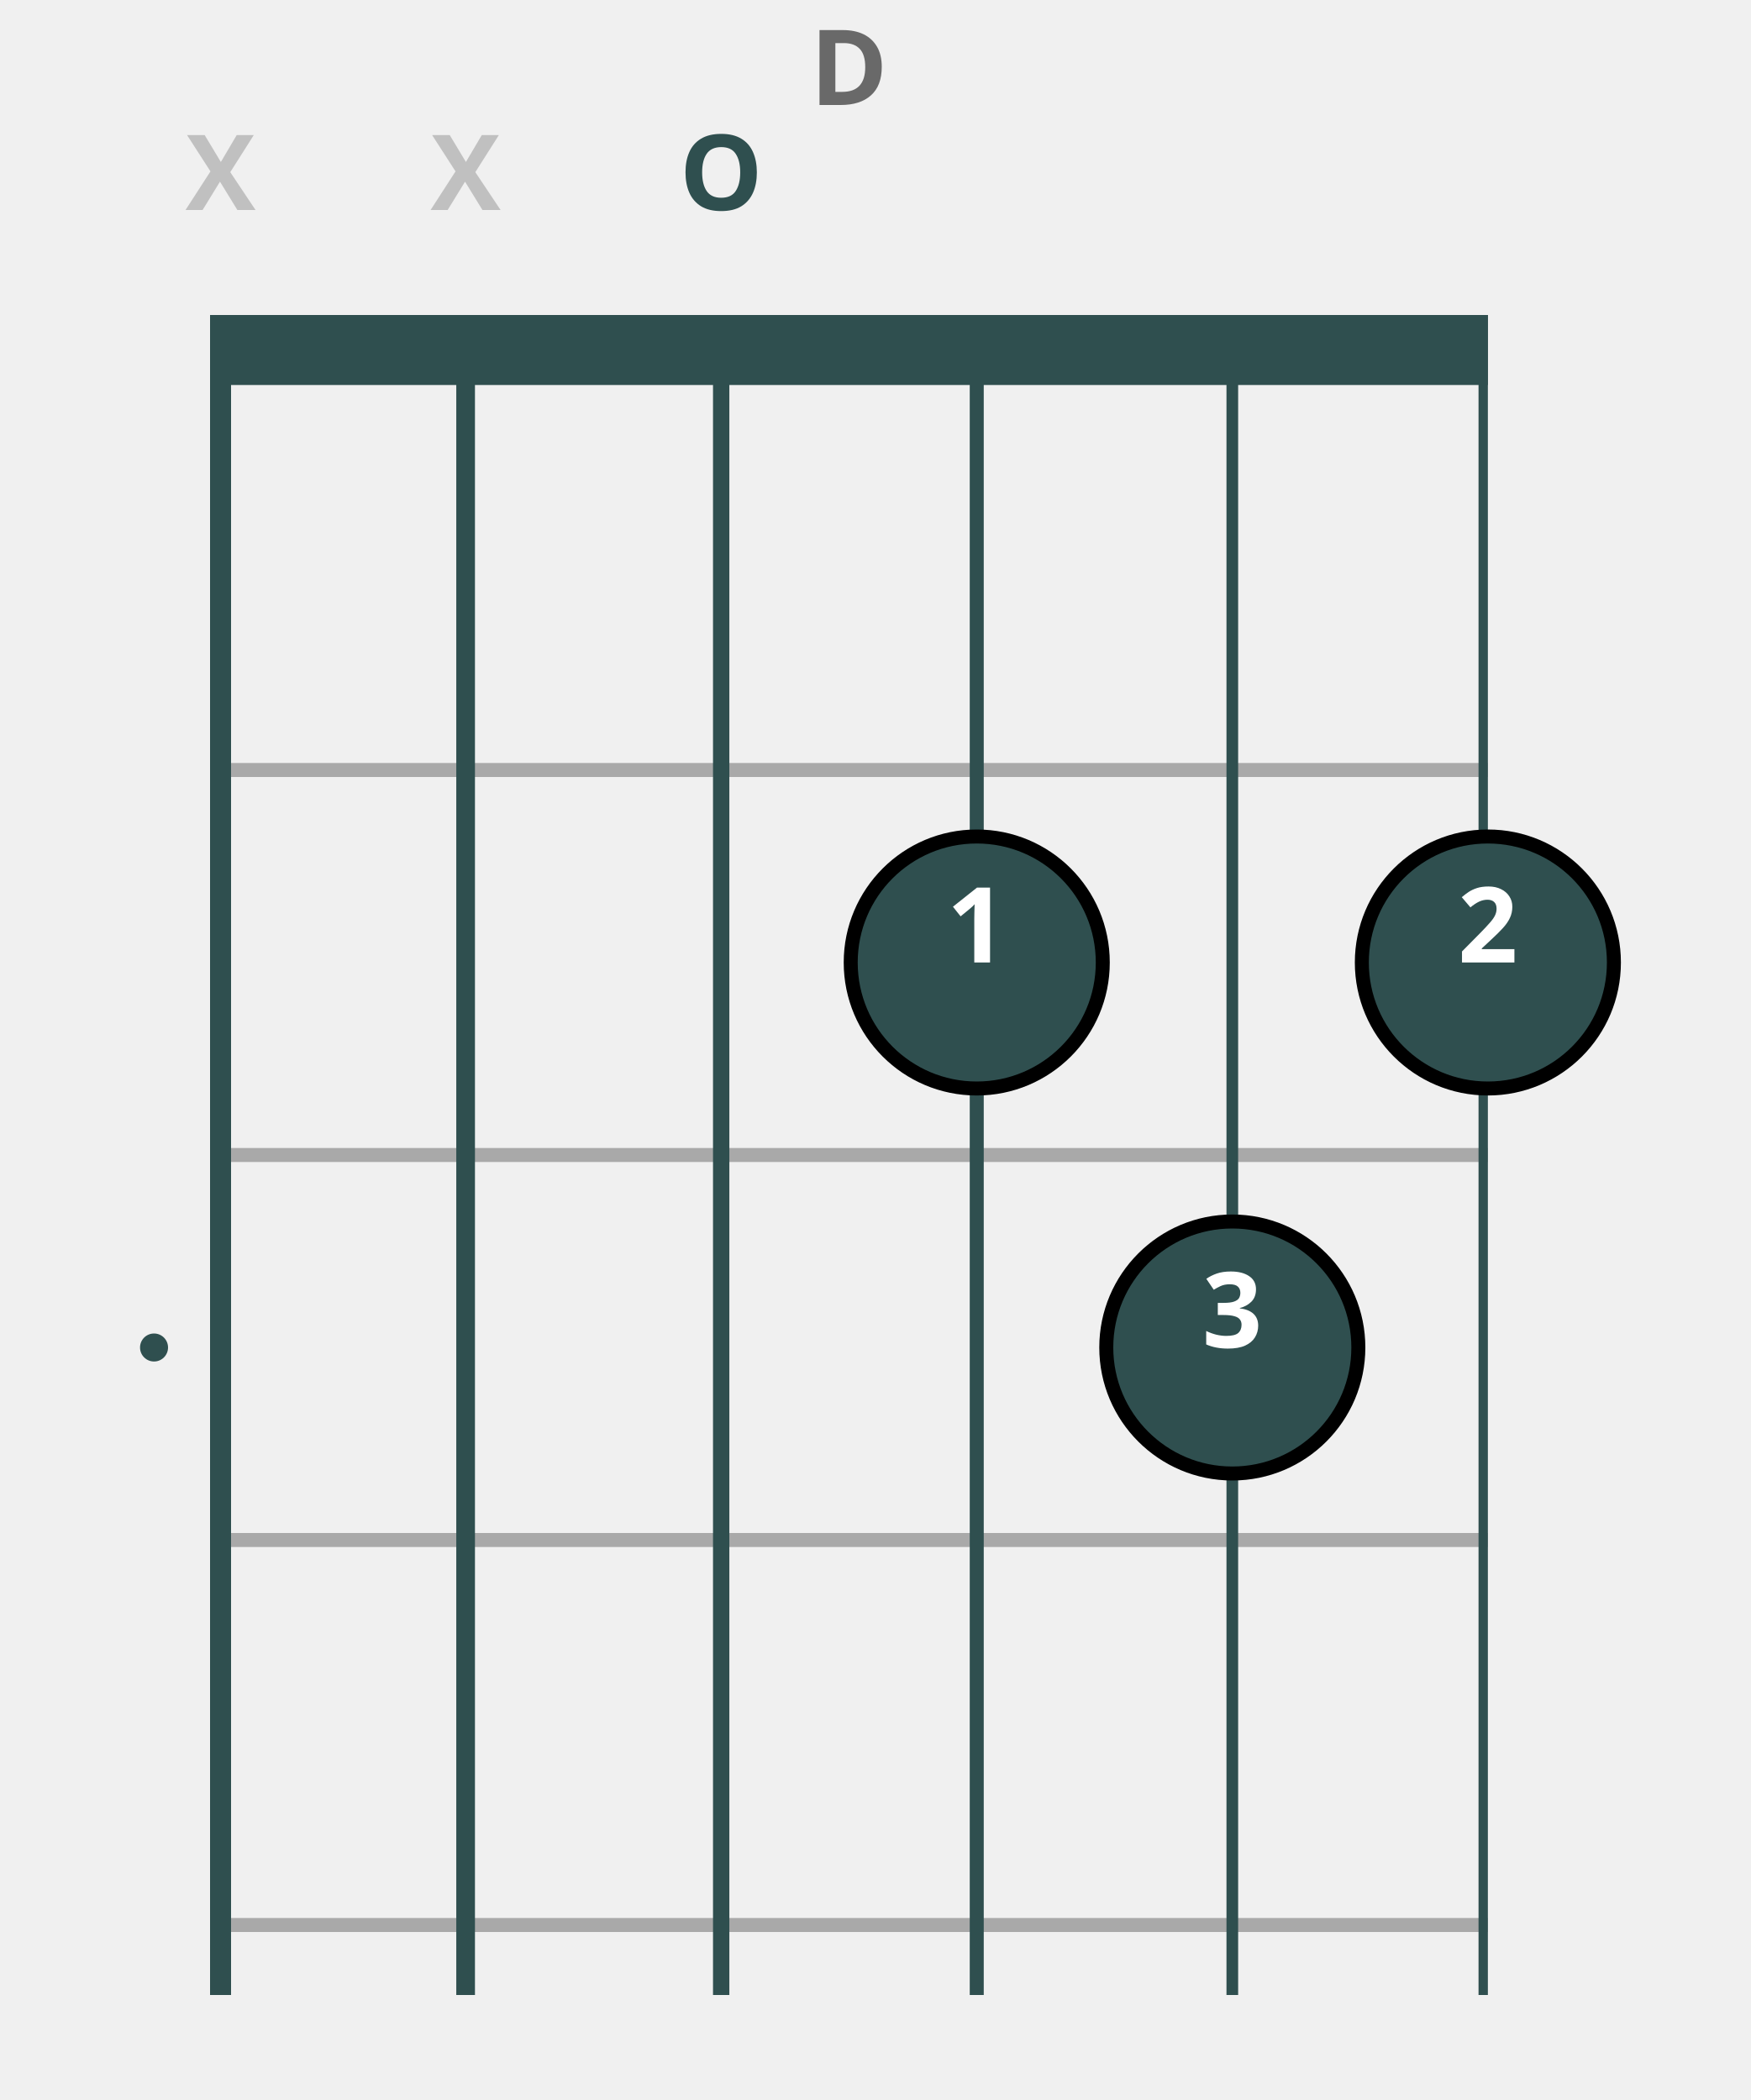
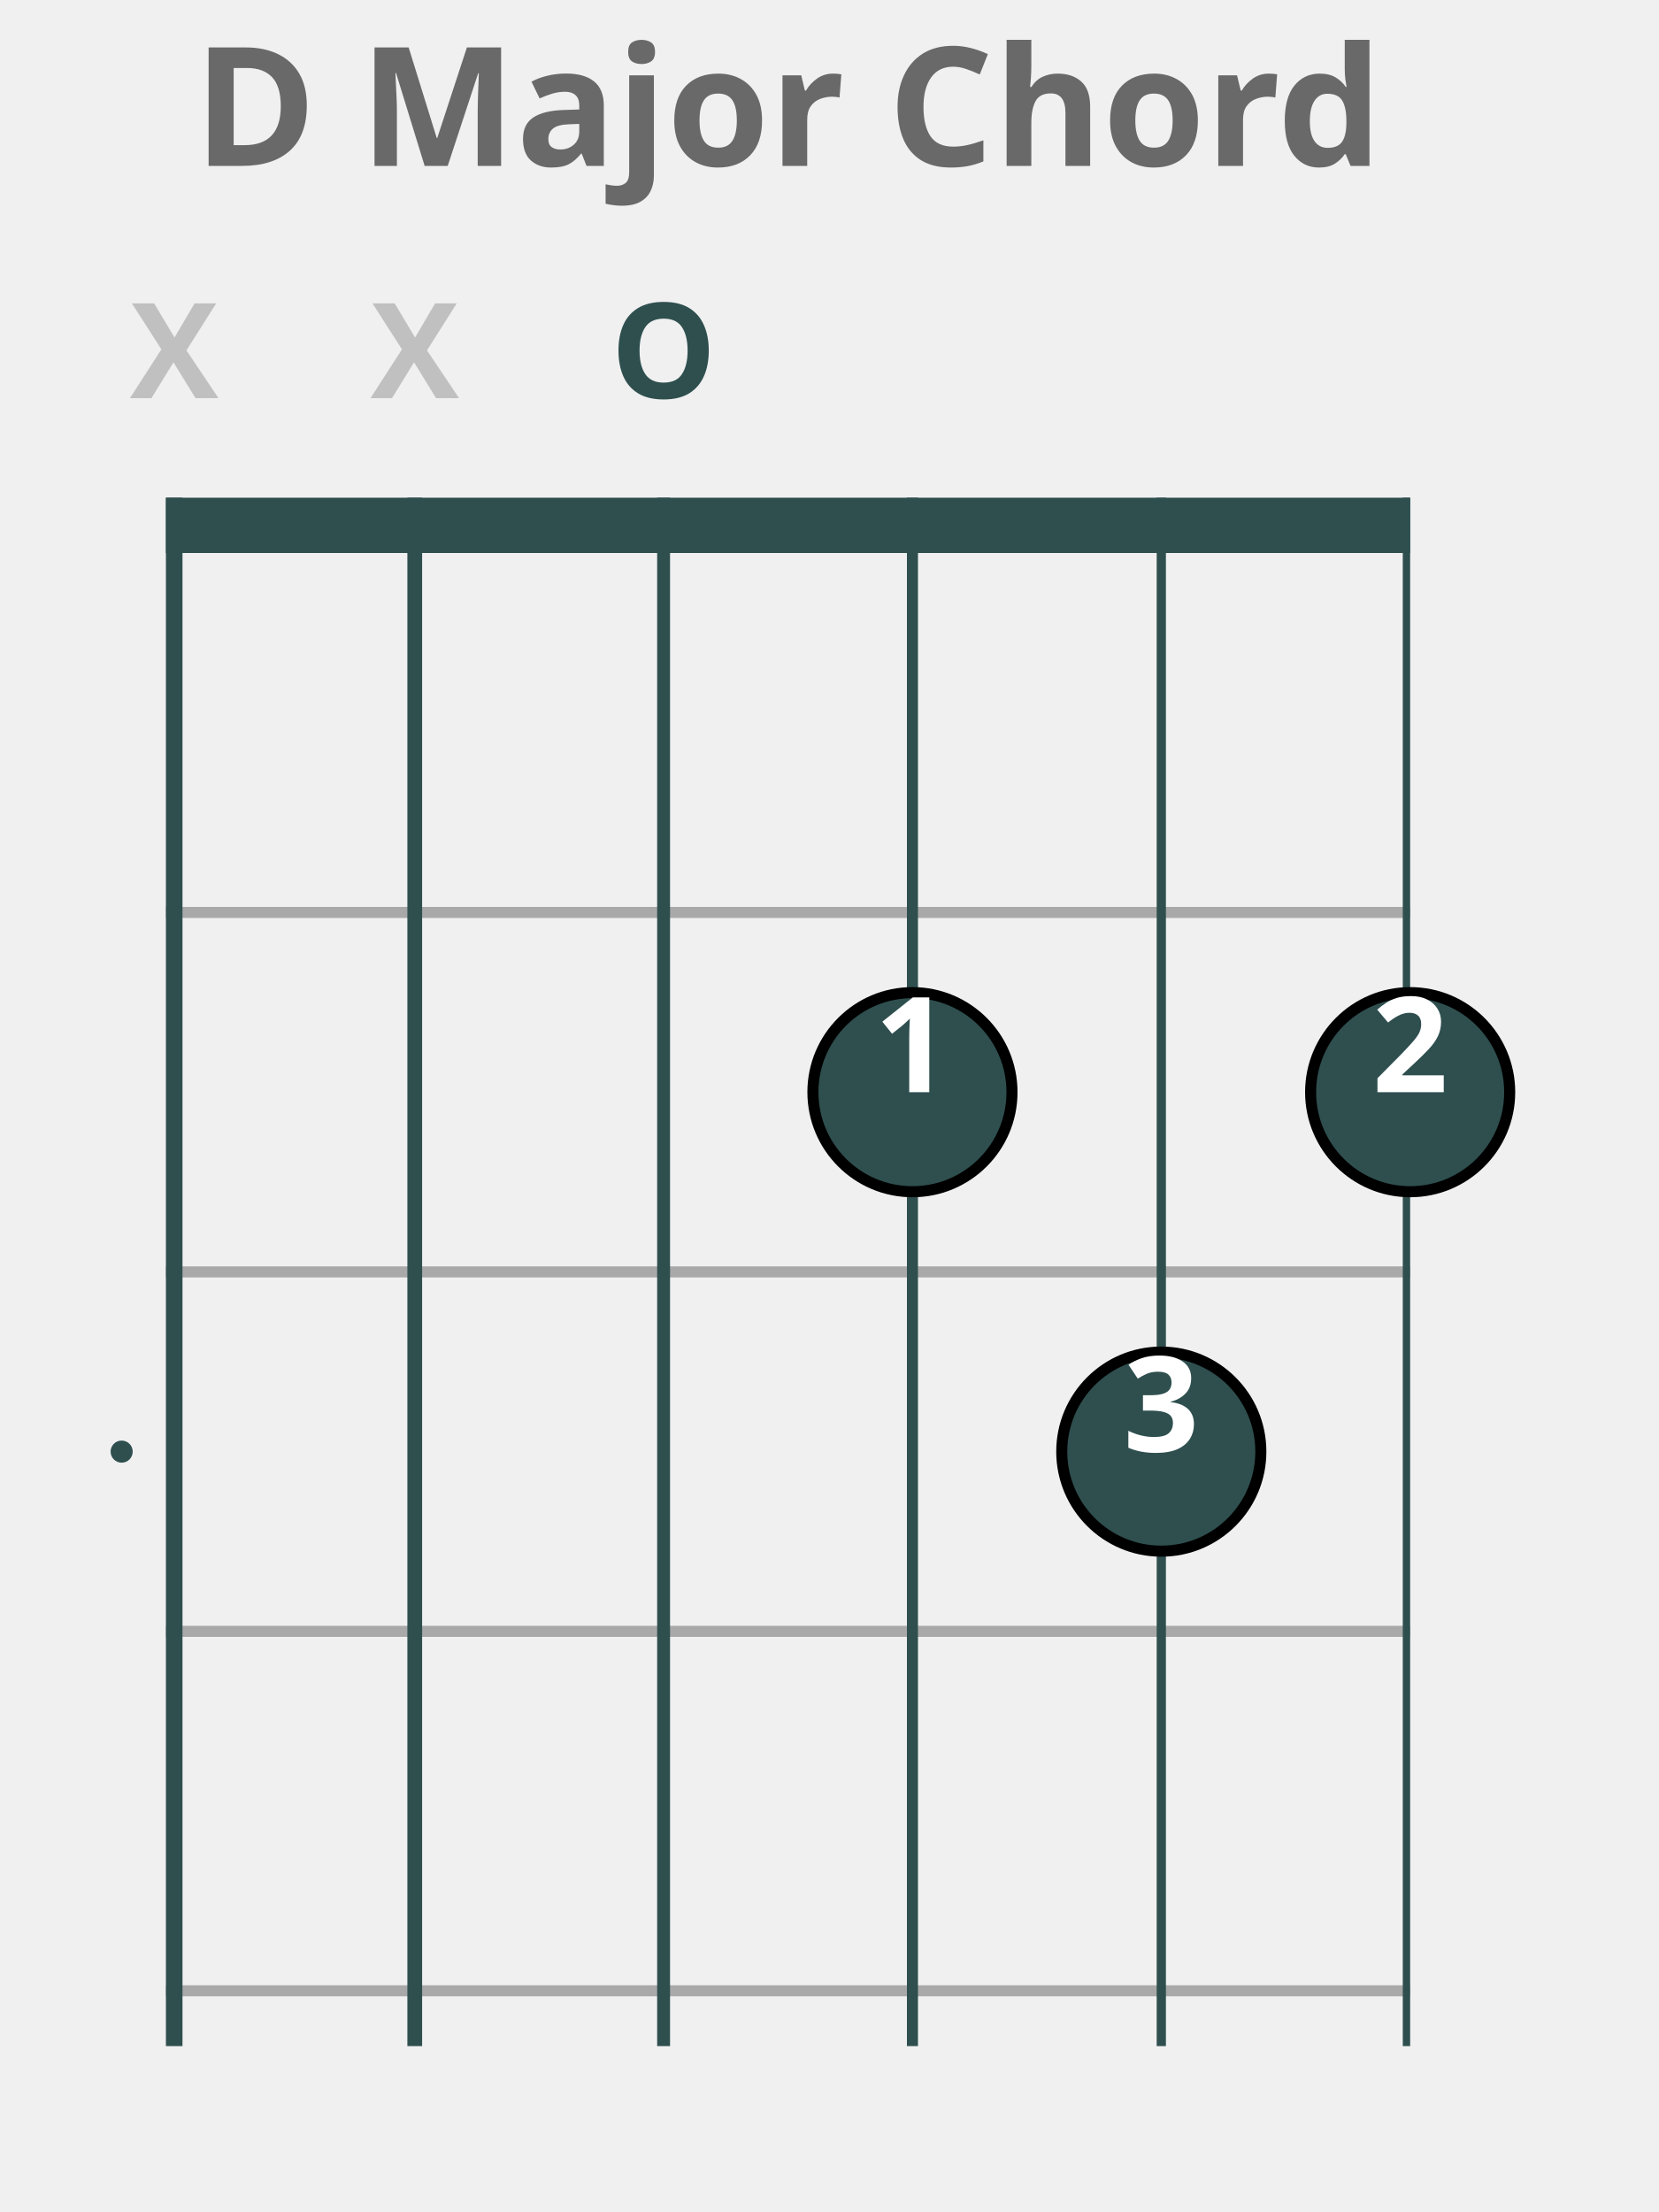
- <svg xmlns="http://www.w3.org/2000/svg" baseProfile="full" height="300" version="1.1" width="250">
+ <svg xmlns="http://www.w3.org/2000/svg" baseProfile="full" height="400" version="1.1" width="300">
  <defs />
-   <line stroke="darkgray" stroke-width="2" x1="30" x2="212.5" y1="110.0" y2="110.0" />
-   <line stroke="darkgray" stroke-width="2" x1="30" x2="212.5" y1="165.0" y2="165.0" />
-   <line stroke="darkgray" stroke-width="2" x1="30" x2="212.5" y1="220.0" y2="220.0" />
-   <line stroke="darkgray" stroke-width="2" x1="30" x2="212.5" y1="275.0" y2="275.0" />
-   <circle cx="22" cy="192.5" fill="darkslategray" r="2" />
-   <line stroke="darkslategray" stroke-width="3.0" x1="31.5" x2="31.5" y1="45.0" y2="285.0" />
-   <text alignment-baseline="middle" fill="silver" font-family="Verdana" font-size="15" font-weight="bold" text-anchor="middle" x="31.5" y="30.0">X</text>
-   <line stroke="darkslategray" stroke-width="2.667" x1="66.5" x2="66.5" y1="45.0" y2="285.0" />
-   <text alignment-baseline="middle" fill="silver" font-family="Verdana" font-size="15" font-weight="bold" text-anchor="middle" x="66.5" y="30.0">X</text>
-   <line stroke="darkslategray" stroke-width="2.333" x1="103.0" x2="103.0" y1="45.0" y2="285.0" />
-   <text alignment-baseline="middle" fill="darkslategray" font-family="Verdana" font-size="15" font-weight="bold" text-anchor="middle" x="103.0" y="30.0">O</text>
-   <line stroke="darkslategray" stroke-width="2.0" x1="139.5" x2="139.5" y1="45.0" y2="285.0" />
-   <line stroke="darkslategray" stroke-width="1.667" x1="176.0" x2="176.0" y1="45.0" y2="285.0" />
-   <line stroke="darkslategray" stroke-width="1.333" x1="211.833" x2="211.833" y1="45.0" y2="285.0" />
-   <line stroke="darkslategray" stroke-width="10" x1="30" x2="212.5" y1="50.0" y2="50.0" />
-   <circle cx="139.5" cy="137.5" fill="darkslategray" r="18" stroke="black" stroke-width="2" />
-   <text alignment-baseline="central" fill="white" font-family="Verdana" font-size="15" font-weight="bold" text-anchor="middle" x="139.5" y="137.5">1</text>
-   <circle cx="176.0" cy="192.5" fill="darkslategray" r="18" stroke="black" stroke-width="2" />
-   <text alignment-baseline="central" fill="white" font-family="Verdana" font-size="15" font-weight="bold" text-anchor="middle" x="176.0" y="192.5">3</text>
-   <circle cx="212.5" cy="137.5" fill="darkslategray" r="18" stroke="black" stroke-width="2" />
-   <text alignment-baseline="central" fill="white" font-family="Verdana" font-size="15" font-weight="bold" text-anchor="middle" x="212.5" y="137.5">2</text>
-   <text alignment-baseline="central" fill="dimgray" font-family="Verdana" font-size="15" font-weight="bold" text-anchor="middle" x="121.25" y="15.0">D</text>
+   <line stroke="darkgray" stroke-width="2" x1="30" x2="255.0" y1="165.0" y2="165.0" />
+   <line stroke="darkgray" stroke-width="2" x1="30" x2="255.0" y1="230.0" y2="230.0" />
+   <line stroke="darkgray" stroke-width="2" x1="30" x2="255.0" y1="295.0" y2="295.0" />
+   <line stroke="darkgray" stroke-width="2" x1="30" x2="255.0" y1="360.0" y2="360.0" />
+   <circle cx="22" cy="262.5" fill="darkslategray" r="2" />
+   <line stroke="darkslategray" stroke-width="3.0" x1="31.5" x2="31.5" y1="90" y2="370" />
+   <text alignment-baseline="middle" fill="silver" font-family="Verdana" font-size="24" font-weight="bold" text-anchor="middle" x="31.5" y="72.0">X</text>
+   <line stroke="darkslategray" stroke-width="2.667" x1="75.0" x2="75.0" y1="90" y2="370" />
+   <text alignment-baseline="middle" fill="silver" font-family="Verdana" font-size="24" font-weight="bold" text-anchor="middle" x="75.0" y="72.0">X</text>
+   <line stroke="darkslategray" stroke-width="2.333" x1="120.0" x2="120.0" y1="90" y2="370" />
+   <text alignment-baseline="middle" fill="darkslategray" font-family="Verdana" font-size="24" font-weight="bold" text-anchor="middle" x="120.0" y="72.0">O</text>
+   <line stroke="darkslategray" stroke-width="2.0" x1="165.0" x2="165.0" y1="90" y2="370" />
+   <line stroke="darkslategray" stroke-width="1.667" x1="210.0" x2="210.0" y1="90" y2="370" />
+   <line stroke="darkslategray" stroke-width="1.333" x1="254.333" x2="254.333" y1="90" y2="370" />
+   <line stroke="darkslategray" stroke-width="10" x1="30" x2="255.0" y1="95.0" y2="95.0" />
+   <circle cx="165.0" cy="197.5" fill="darkslategray" r="18" stroke="black" stroke-width="2" />
+   <text alignment-baseline="central" fill="white" font-family="Verdana" font-size="24" font-weight="bold" text-anchor="middle" x="165.0" y="197.5">1</text>
+   <circle cx="210.0" cy="262.5" fill="darkslategray" r="18" stroke="black" stroke-width="2" />
+   <text alignment-baseline="central" fill="white" font-family="Verdana" font-size="24" font-weight="bold" text-anchor="middle" x="210.0" y="262.5">3</text>
+   <circle cx="255.0" cy="197.5" fill="darkslategray" r="18" stroke="black" stroke-width="2" />
+   <text alignment-baseline="central" fill="white" font-family="Verdana" font-size="24" font-weight="bold" text-anchor="middle" x="255.0" y="197.5">2</text>
+   <text alignment-baseline="central" fill="dimgray" font-family="Verdana" font-size="30" font-weight="bold" text-anchor="middle" x="142.5" y="30">D Major Chord</text>
</svg>
